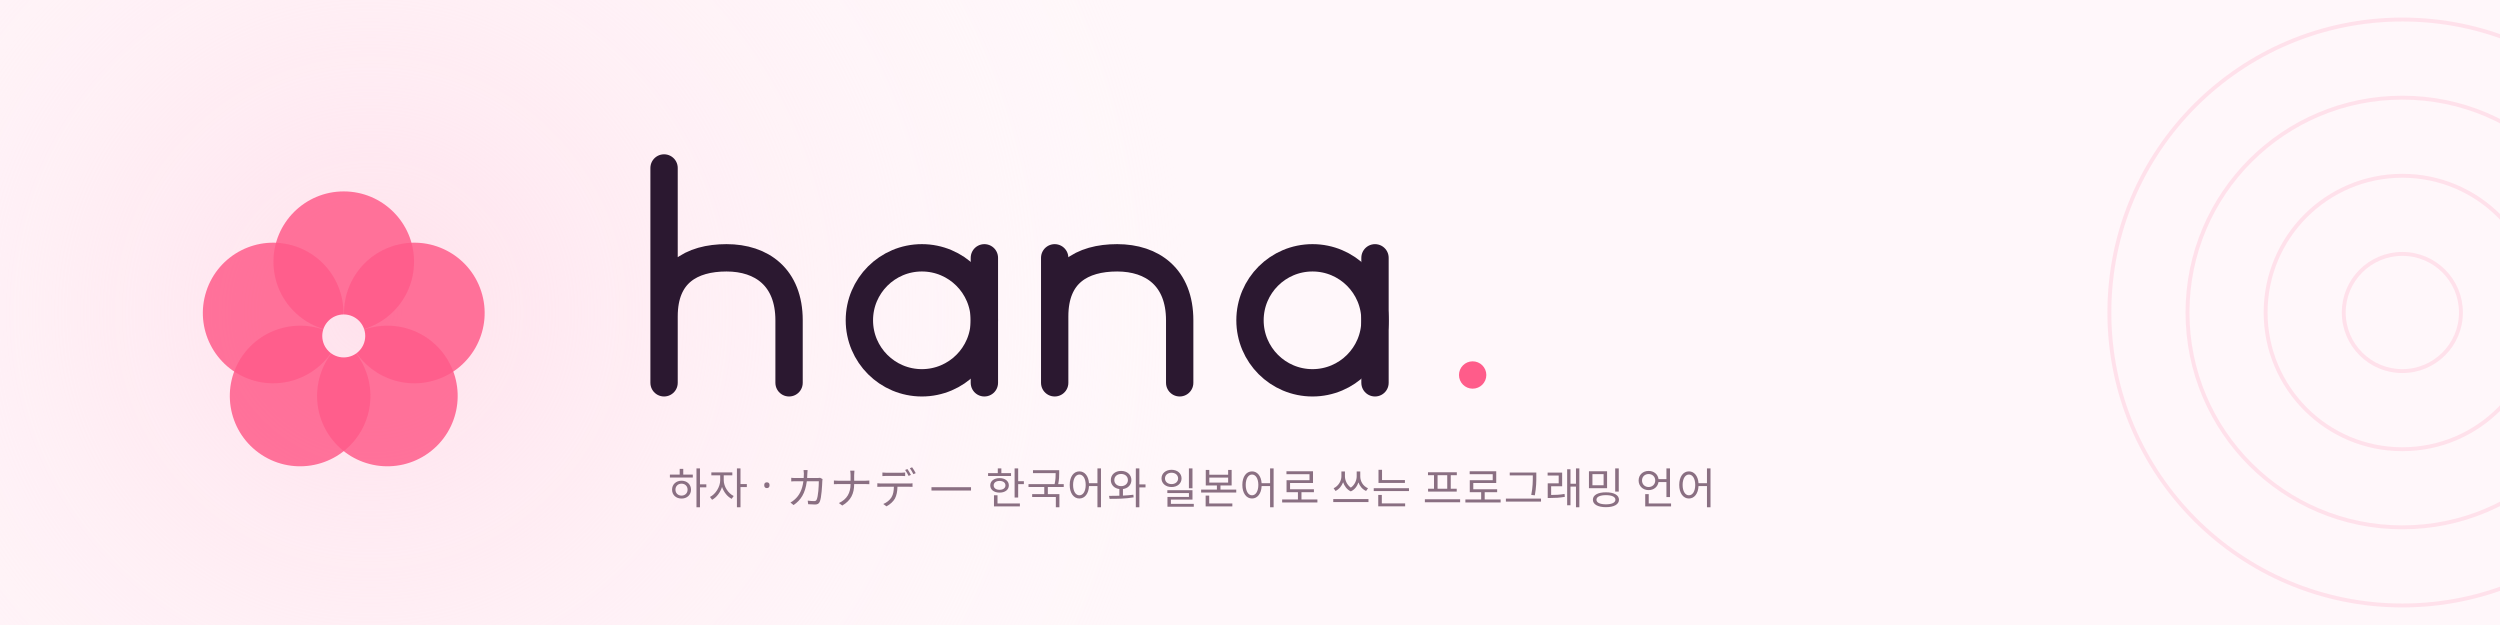
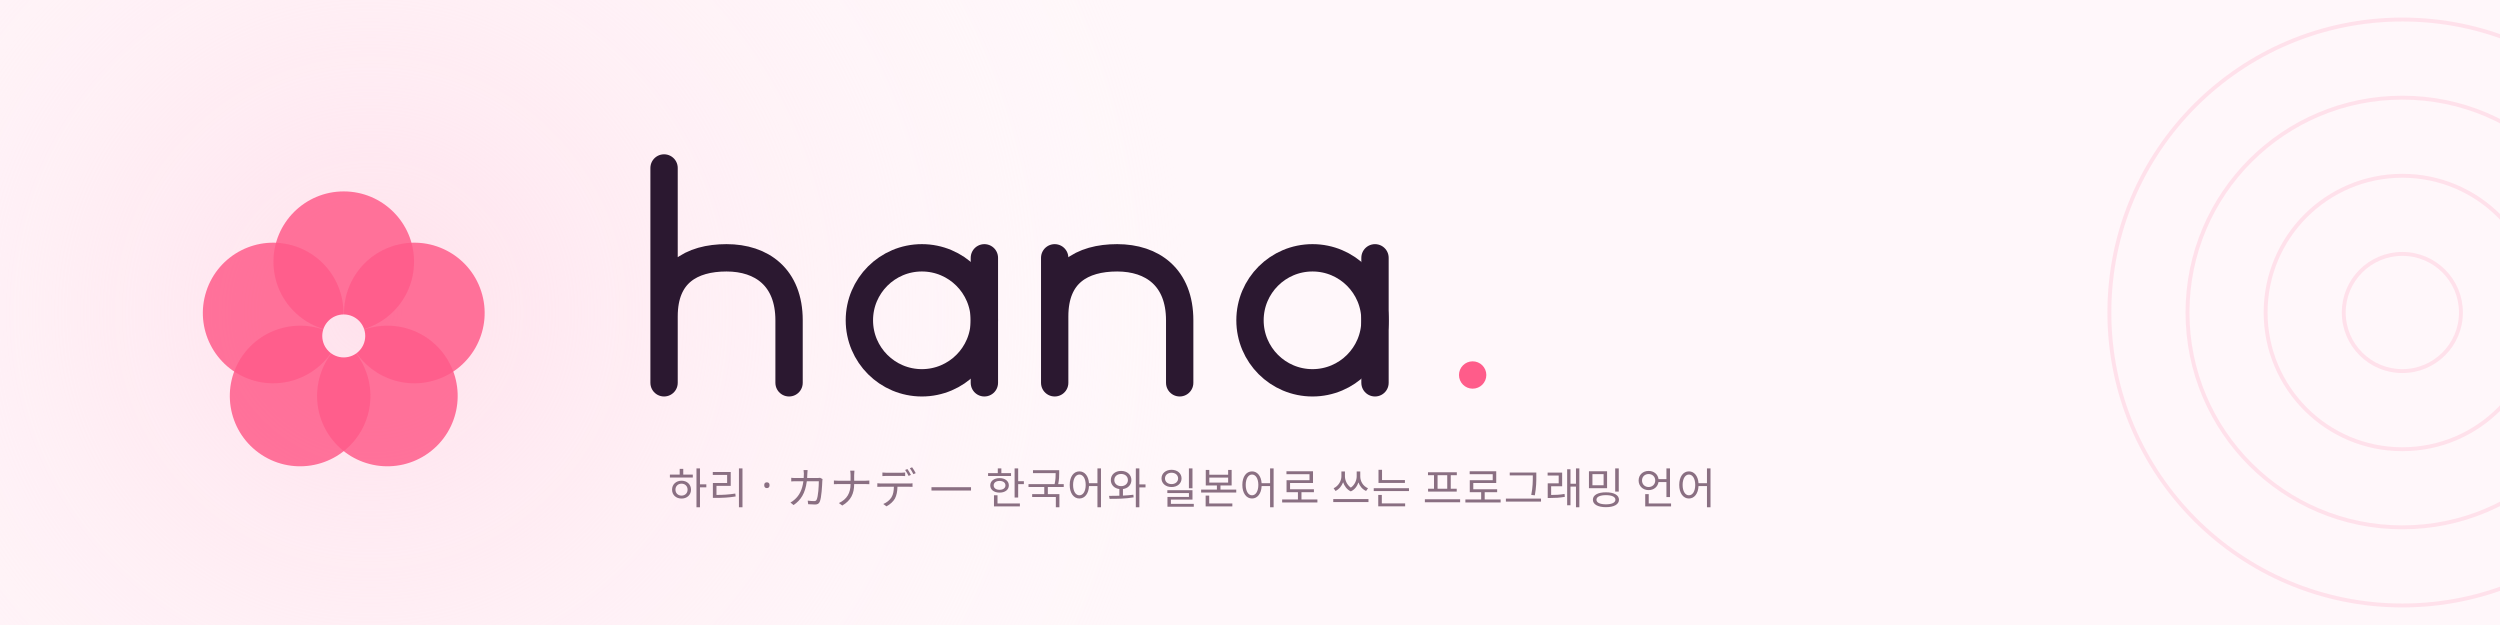
- <svg xmlns="http://www.w3.org/2000/svg" viewBox="0 0 1280 320" width="1280" height="320" role="img" aria-label="hana - Haja and Kanade">
+ <svg xmlns="http://www.w3.org/2000/svg" viewBox="0 0 1280 320" width="1280" height="320" role="img" aria-label="hana - Hari and Kanade">
  <defs>
    <radialGradient id="glow" cx="190" cy="160" r="420" gradientUnits="userSpaceOnUse">
      <stop offset="0" stop-color="#ffe1ec" />
      <stop offset="1" stop-color="#fff7fa" stop-opacity="0" />
    </radialGradient>
    <mask id="hole" maskUnits="userSpaceOnUse" x="0" y="0" width="200" height="200">
      <rect width="200" height="200" fill="#fff" />
      <circle cx="100" cy="100" r="11" fill="#000" />
    </mask>
  </defs>
  <rect width="1280" height="320" fill="#fff7fa" />
  <rect width="1280" height="320" fill="url(#glow)" />
  <g fill="none" stroke="#ff5c8a" stroke-opacity="0.14" stroke-width="2">
    <circle cx="1230" cy="160" r="150" />
    <circle cx="1230" cy="160" r="110" />
    <circle cx="1230" cy="160" r="70" />
    <circle cx="1230" cy="160" r="30" />
  </g>
  <g transform="translate(76 72)">
    <g fill="#ff5c8a" fill-opacity="0.84" mask="url(#hole)">
      <circle cx="100" cy="62" r="36" transform="rotate(0 100 100)" />
      <circle cx="100" cy="62" r="36" transform="rotate(72 100 100)" />
      <circle cx="100" cy="62" r="36" transform="rotate(144 100 100)" />
      <circle cx="100" cy="62" r="36" transform="rotate(216 100 100)" />
      <circle cx="100" cy="62" r="36" transform="rotate(288 100 100)" />
    </g>
  </g>
  <g fill="none" stroke="#2b1830" stroke-width="14" stroke-linecap="round" stroke-linejoin="round" transform="translate(340 196)">
    <path d="M0 -110 V0 M0 -34 C0 -56 14 -64 32 -64 C50 -64 64 -54 64 -32 V0" />
    <g transform="translate(100 0)">
      <circle cx="32" cy="-32" r="32" />
      <path d="M64 -64 V0" />
    </g>
    <g transform="translate(200 0)">
      <path d="M0 -64 V0 M0 -34 C0 -56 14 -64 32 -64 C50 -64 64 -54 64 -32 V0" />
    </g>
    <g transform="translate(300 0)">
      <circle cx="32" cy="-32" r="32" />
      <path d="M64 -64 V0" />
    </g>
  </g>
  <circle cx="754" cy="192" r="7" fill="#ff5c8a" />
-   <text x="342" y="258" font-family="'Noto Sans KR','Malgun Gothic','Apple SD Gothic Neo','Noto Sans JP','Yu Gothic','Hiragino Sans',sans-serif" font-size="22" letter-spacing="0.5" fill="#8a6f82">하자 · カナデ — 한국어와 일본어로 쓰는 프로그래밍 언어</text>
+   <text x="342" y="258" font-family="'Noto Sans KR','Malgun Gothic','Apple SD Gothic Neo','Noto Sans JP','Yu Gothic','Hiragino Sans',sans-serif" font-size="22" letter-spacing="0.5" fill="#8a6f82">하리 · カナデ — 한국어와 일본어로 쓰는 프로그래밍 언어</text>
</svg>
